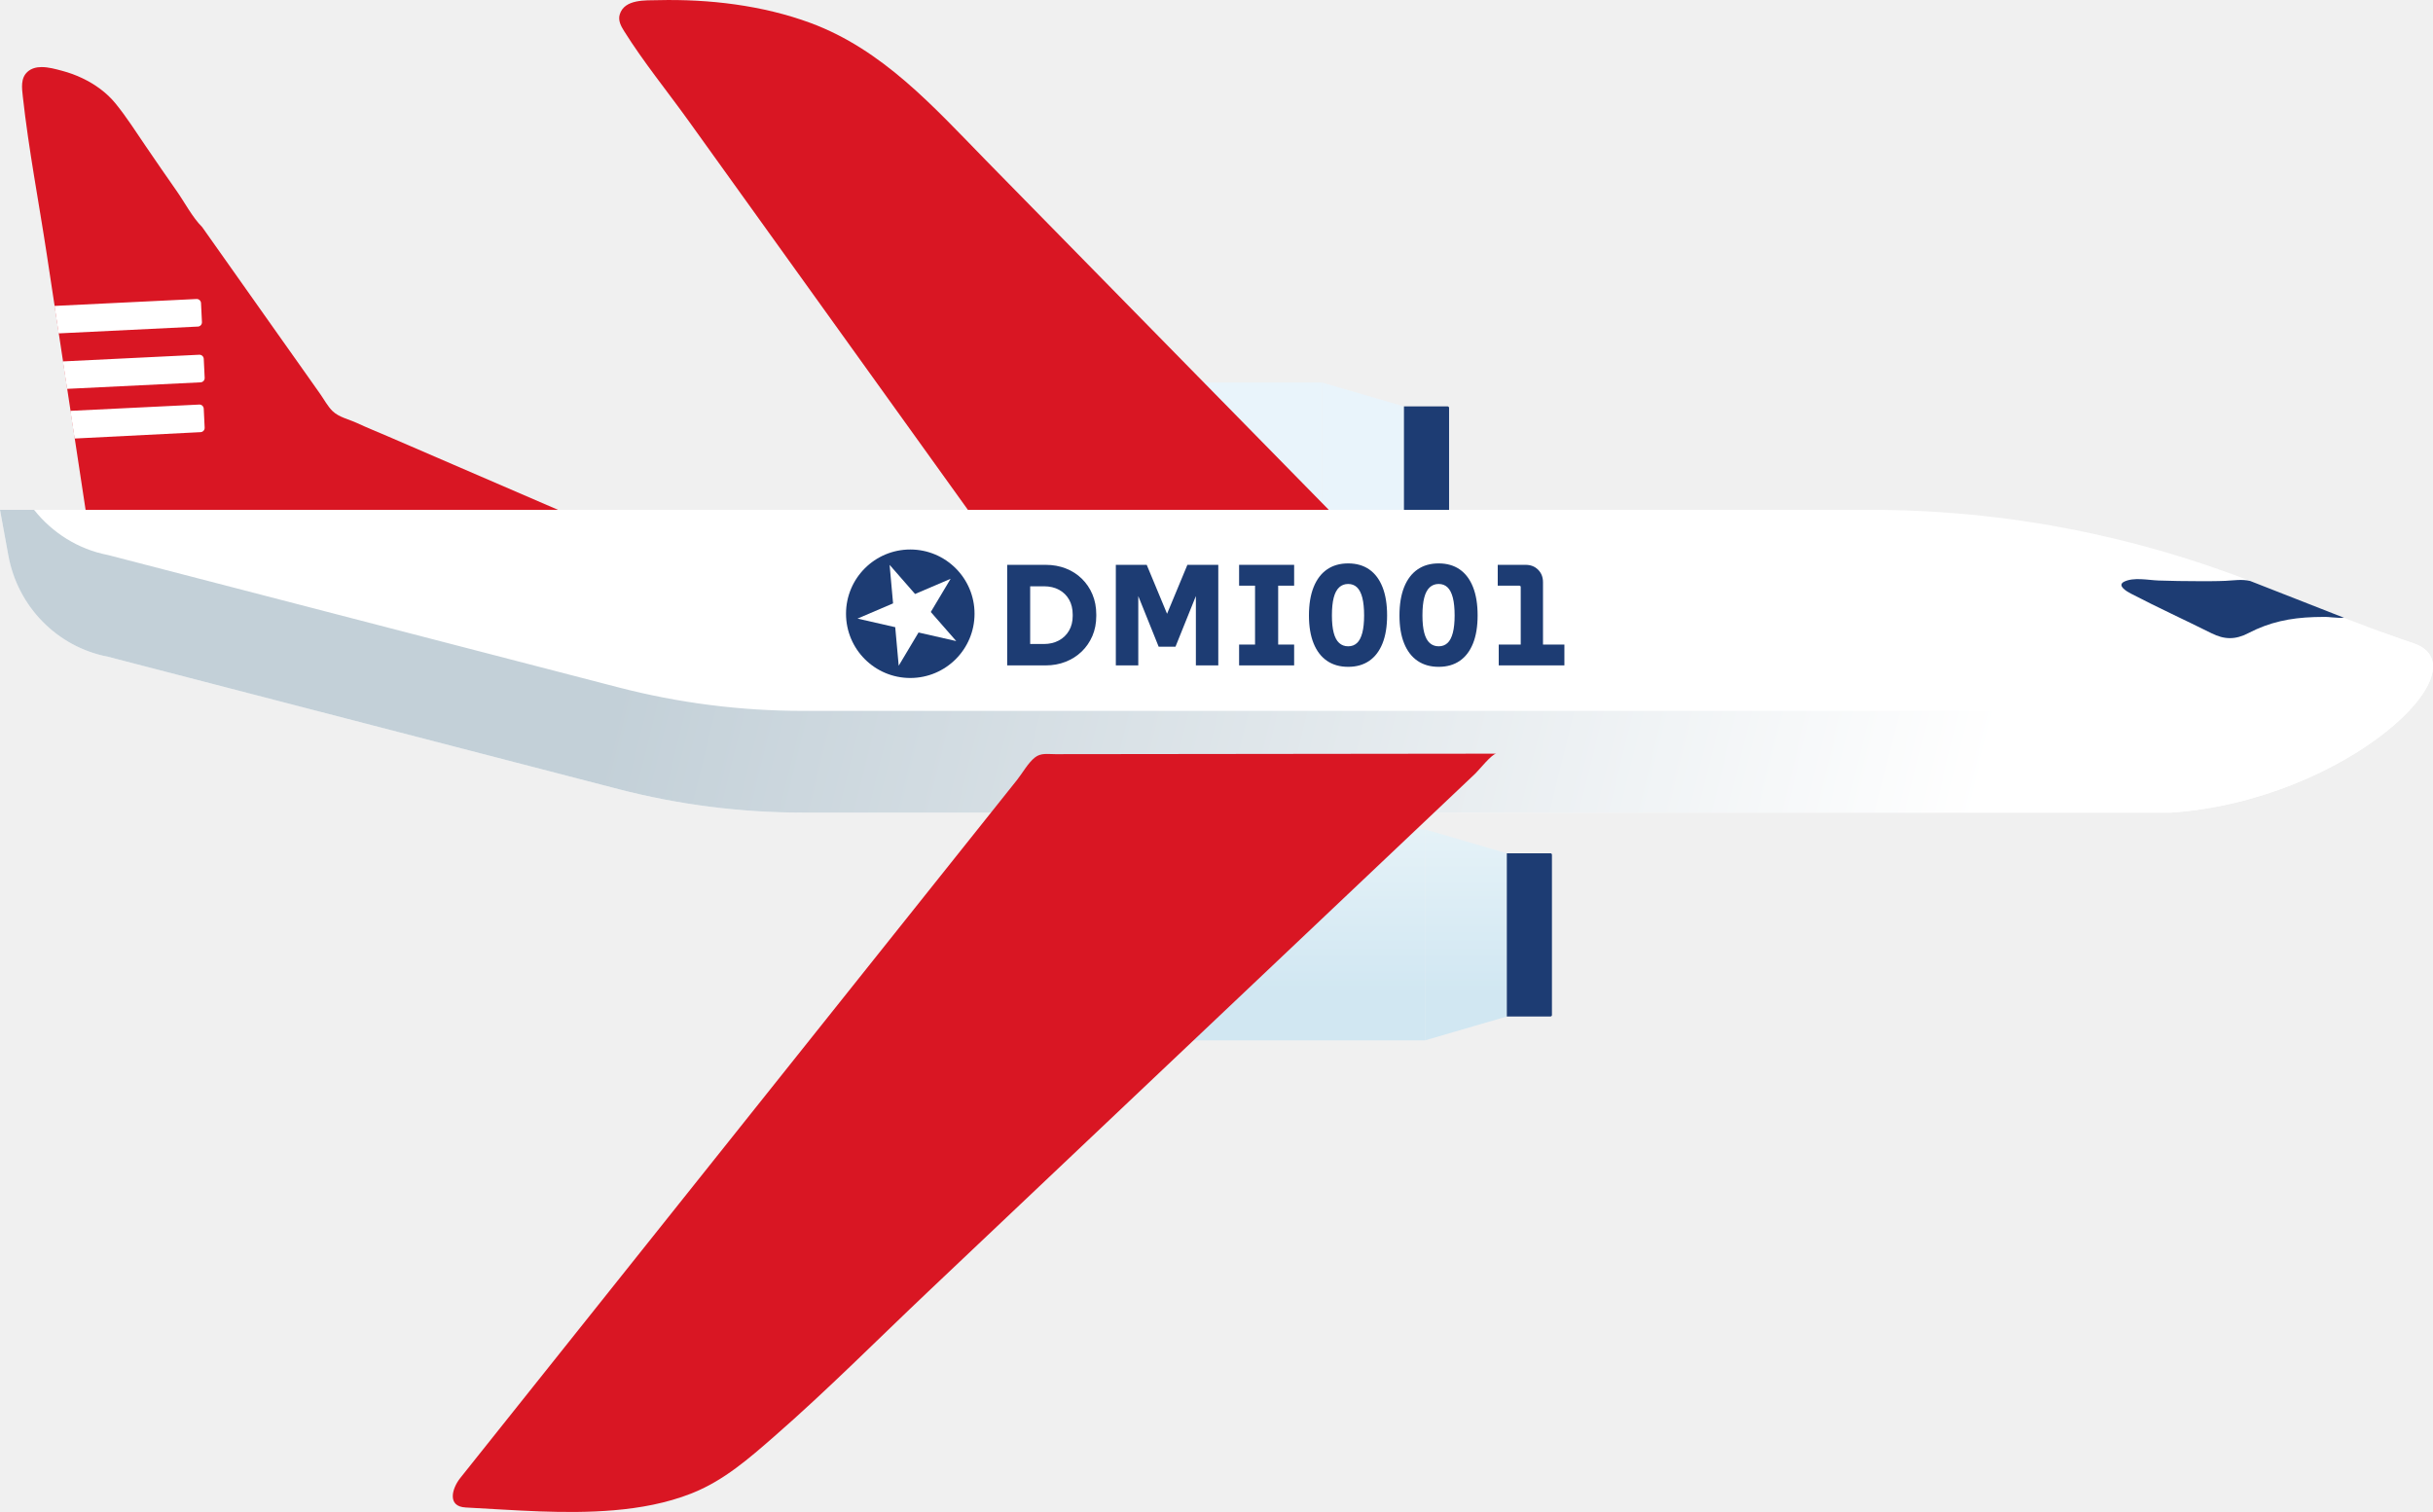
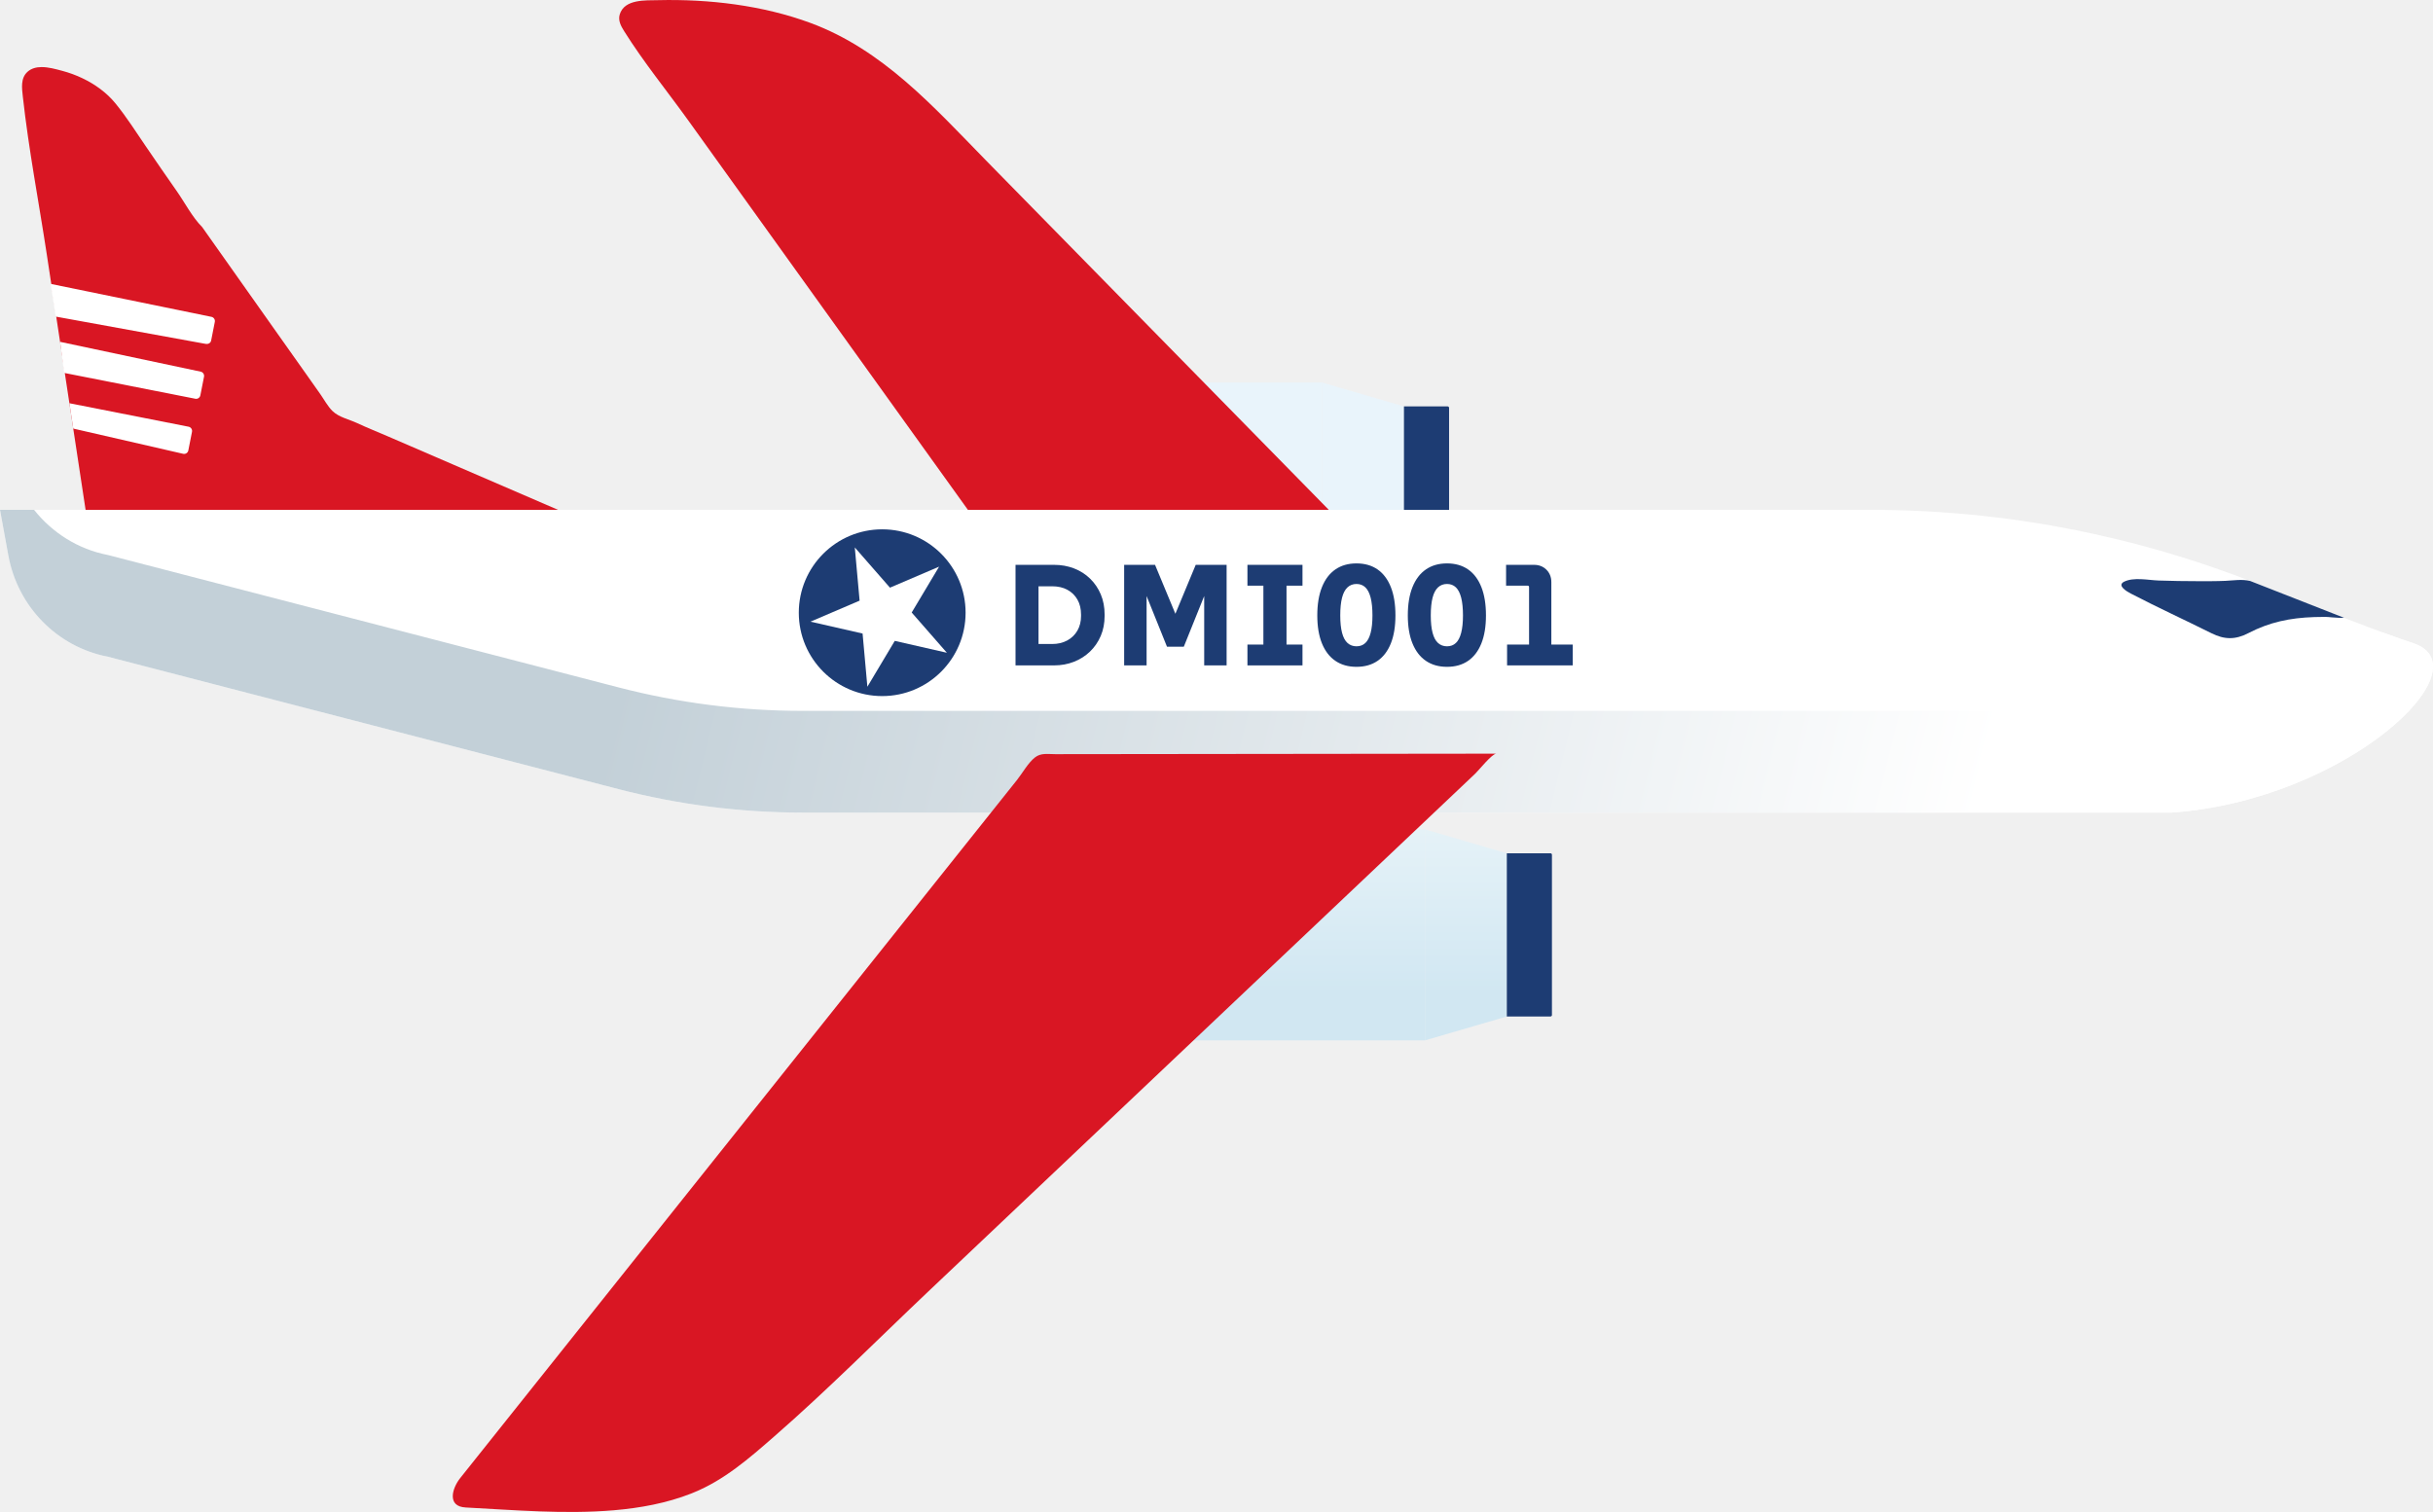
<svg xmlns="http://www.w3.org/2000/svg" xmlns:xlink="http://www.w3.org/1999/xlink" viewBox="0 0 1219.15 757.8">
  <defs>
    <style>
      .cls-1 {
        fill: url(#linear-gradient);
      }

      .cls-1, .cls-2, .cls-3, .cls-4, .cls-5, .cls-6, .cls-7 {
        stroke-width: 0px;
      }

      .cls-8 {
        isolation: isolate;
      }

      .cls-2 {
        fill: #1d3c73;
      }

      .cls-3 {
        fill: #e9f4fb;
      }

      .cls-4 {
        fill: url(#linear-gradient-2);
      }

      .cls-5 {
        fill: #d91623;
      }

      .cls-6 {
        fill: #fff;
      }

      .cls-7 {
        fill: url(#linear-gradient-3);
        mix-blend-mode: multiply;
      }
    </style>
    <linearGradient id="linear-gradient" x1="734.54" y1="407.85" x2="734.54" y2="497.85" gradientUnits="userSpaceOnUse">
      <stop offset="0" stop-color="#e7f3f8" />
      <stop offset="1" stop-color="#d1e7f2" />
    </linearGradient>
    <linearGradient id="linear-gradient-2" x1="632.61" y1="407.85" x2="632.61" y2="497.85" xlink:href="#linear-gradient" />
    <linearGradient id="linear-gradient-3" x1="989.74" y1="414.74" x2="331.77" y2="252.94" gradientUnits="userSpaceOnUse">
      <stop offset="0" stop-color="#fff" />
      <stop offset="1" stop-color="#c3d0d8" />
    </linearGradient>
  </defs>
  <g class="cls-8">
    <g id="Layer_2" data-name="Layer 2">
      <g id="Layer_1-2" data-name="Layer 1">
        <g>
          <g>
            <g>
              <polygon class="cls-1" points="755.05 509.48 714.03 521.45 714.03 415.7 755.05 427.67 755.05 509.48" />
              <polygon class="cls-4" points="621.59 415.7 551.19 521.45 714.03 521.45 714.03 415.7 621.59 415.7" />
              <path class="cls-2" d="M755.78,427.67h21.88v81.81h-21.88c-.4,0-.73-.33-.73-.73v-80.34c0-.4.33-.73.73-.73Z" transform="translate(1532.71 937.15) rotate(180)" />
            </g>
            <g>
              <polygon class="cls-3" points="703.51 285.5 662.49 297.47 662.49 191.73 703.51 203.7 703.51 285.5" />
              <polygon class="cls-3" points="570.05 191.73 499.65 297.47 662.49 297.47 662.49 191.73 570.05 191.73" />
              <path class="cls-2" d="M704.24,203.7h21.88v81.81h-21.88c-.4,0-.73-.33-.73-.73v-80.34c0-.4.33-.73.73-.73Z" transform="translate(1429.63 489.2) rotate(180)" />
            </g>
-             <path class="cls-5" d="M406.14,11.51c36.09,13.35,61.39,41.73,87.6,68.56,1.19,1.22,2.38,2.43,3.57,3.65,32.83,33.47,65.66,66.94,98.49,100.41,31.38,31.99,62.75,63.97,94.13,95.96,19.02,19.39,38.04,38.78,57.07,58.18,1.73,1.76,3.45,3.52,5.18,5.28,0,0-203.98,0-203.98,0-4.83-6.72-9.65-13.44-14.48-20.16-12.36-17.21-24.72-34.42-37.07-51.64-16.72-23.28-33.43-46.57-50.15-69.85-17.9-24.94-35.81-49.88-53.71-74.81-15.92-22.17-31.84-44.34-47.76-66.52-10.68-14.88-22.56-29.43-32.28-44.96-1.56-2.49-3.14-5.32-2.2-8.39,2.36-7.77,12.97-6.99,19.28-7.14,25.21-.6,52.17,2.5,76.34,11.44Z" />
-             <path class="cls-5" d="M313.34,270.09c-9.29-4.01-18.59-8.03-27.88-12.04-19.37-8.36-38.73-16.72-58.1-25.09-10.96-4.73-21.91-9.47-32.87-14.2-5.22-2.25-10.53-4.37-15.69-6.77-3.93-1.83-9.03-2.87-12.19-5.98-2.42-2.38-4.2-5.76-6.15-8.53-2.64-3.75-5.29-7.5-7.94-11.25-5.09-7.19-10.18-14.38-15.27-21.57-11.97-16.93-23.94-33.87-35.91-50.8-5.01-5.01-8.81-12.47-12.91-18.27-5.18-7.34-10.23-14.77-15.31-22.18-4.95-7.23-9.72-14.8-15.26-21.58-4.44-5.44-10.28-9.62-16.59-12.63-3.21-1.53-6.57-2.76-10.01-3.68s-6.98-1.91-10.46-1.9c-2.55,0-5.12.63-7.04,2.39-3.52,3.21-2.78,8.16-2.32,12.41,2.92,26.5,8.04,52.95,12.04,79.31,4.66,30.69,9.32,61.38,13.98,92.06,2.24,14.72,4.47,29.45,6.71,44.17,0,0,269.16,6.13,269.16,6.13Z" />
+             <path class="cls-5" d="M406.14,11.51c36.09,13.35,61.39,41.73,87.6,68.56,1.19,1.22,2.38,2.43,3.57,3.65,32.83,33.47,65.66,66.94,98.49,100.41,31.38,31.99,62.75,63.97,94.13,95.96,19.02,19.39,38.04,38.78,57.07,58.18,1.73,1.76,3.45,3.52,5.18,5.28h-203.98c-4.83-6.72-9.65-13.44-14.48-20.16-12.36-17.21-24.72-34.42-37.07-51.64-16.72-23.28-33.43-46.57-50.15-69.85-17.9-24.94-35.81-49.88-53.71-74.81-15.92-22.17-31.84-44.34-47.76-66.52-10.68-14.88-22.56-29.43-32.28-44.96-1.56-2.49-3.14-5.32-2.2-8.39,2.36-7.77,12.97-6.99,19.28-7.14,25.21-.6,52.17,2.5,76.34,11.44Z" />
+             <path class="cls-5" d="M313.34,270.09c-9.29-4.01-18.59-8.03-27.88-12.04-19.37-8.36-38.73-16.72-58.1-25.09-10.96-4.73-21.91-9.47-32.87-14.2-5.22-2.25-10.53-4.37-15.69-6.77-3.93-1.83-9.03-2.87-12.19-5.98-2.42-2.38-4.2-5.76-6.15-8.53-2.64-3.75-5.29-7.5-7.94-11.25-5.09-7.19-10.18-14.38-15.27-21.57-11.97-16.93-23.94-33.87-35.91-50.8-5.01-5.01-8.81-12.47-12.91-18.27-5.18-7.34-10.23-14.77-15.31-22.18-4.95-7.23-9.72-14.8-15.26-21.58-4.44-5.44-10.28-9.62-16.59-12.63-3.21-1.53-6.57-2.76-10.01-3.68s-6.98-1.91-10.46-1.9c-2.55,0-5.12.63-7.04,2.39-3.52,3.21-2.78,8.16-2.32,12.41,2.92,26.5,8.04,52.95,12.04,79.31,4.66,30.69,9.32,61.38,13.98,92.06,2.24,14.72,4.47,29.45,6.71,44.17l269.16,6.13Z" />
            <path class="cls-6" d="M0,255.53h937.31c66.9,0,133.17,12.85,195.41,37.7,30.93,12.35,61.33,24.17,76.32,29.06,37.15,12.14-33.55,78.91-121.02,84.98H402.12c-31.1,0-62.08-3.95-92.21-11.77l-255.82-66.35c-25.38-4.87-45.2-25.03-49.9-50.76L0,255.53Z" />
            <path class="cls-7" d="M1209.03,322.29c-3.99-1.3-9.13-3.12-15.02-5.28-24.07,18.63-62.99,36.29-106.01,39.28H402.12c-31.1,0-62.08-3.95-92.21-11.77l-255.82-66.35c-14.96-2.87-27.88-11.14-37.02-22.64H0l4.18,22.87c4.7,25.73,24.53,45.89,49.9,50.76l255.82,66.35c30.13,7.81,61.11,11.77,92.21,11.77h685.89c87.47-6.07,158.17-72.84,121.02-84.98Z" />
            <path class="cls-2" d="M1127.57,291.2c-4.03-1.01-8.32-.27-12.4-.08-4.57.21-9.16.17-13.74.17-6.58,0-13.16-.11-19.74-.33-5.29-.18-12.49-1.83-17.41.63-3.66,1.98,1.67,4.98,3.44,5.9,13.29,6.92,26.98,13.18,40.38,19.87,6.55,3.28,11.98,3.35,18.5-.02,10.73-5.56,20.93-7.66,33.05-8.06,1.84-.06,3.67-.09,5.51-.09.97,0,2.06.11,3.14.22,2.6.22,4.66.33,6.28.22,0,0-47.02-18.44-47.02-18.44Z" />
            <path class="cls-5" d="M346.38,748.55c.29-.11.58-.23.88-.35,15.64-6.34,28.01-17.17,40.57-28.13,26.7-23.28,51.74-48.54,77.46-72.9,26.79-25.37,53.58-50.74,80.37-76.11,53.58-50.74,107.16-101.48,160.74-152.22,7.23-6.85,14.47-13.7,21.7-20.55,3.75-3.55,7.5-7.1,11.25-10.66,1.73-1.64,8.28-9.89,10.45-9.89-73.65.08-147.31.17-220.96.25-3.95,0-7.22-.71-10.22,1.63-3.45,2.69-6.26,7.86-9,11.29-5.75,7.22-11.51,14.43-17.26,21.65-11.51,14.43-23.02,28.86-34.53,43.3-23.02,28.86-46.03,57.73-69.05,86.59-46.03,57.73-92.07,115.46-138.1,173.19-6.67,8.37-13.35,16.74-20.02,25.11-4.28,5.37-6.68,14.32,2.68,14.81,24.69,1.28,49.55,3.48,74.25,1.39,13.21-1.12,26.42-3.54,38.79-8.39Z" />
          </g>
          <g>
-             <path class="cls-2" d="M504.69,333.5v-50.4h19.3c3.6,0,6.95.6,10.04,1.8,3.1,1.2,5.78,2.92,8.06,5.15,2.28,2.23,4.06,4.86,5.33,7.88,1.27,3.02,1.91,6.38,1.91,10.08v.72c0,3.65-.65,6.98-1.94,10.01-1.3,3.02-3.1,5.64-5.4,7.85-2.3,2.21-4.99,3.91-8.06,5.11-3.07,1.2-6.38,1.8-9.94,1.8h-19.3ZM516.21,327.6l-4.75-4.82h11.59c2.83,0,5.34-.59,7.52-1.76,2.18-1.18,3.89-2.82,5.11-4.93,1.22-2.11,1.84-4.56,1.84-7.34v-.72c0-2.88-.6-5.38-1.8-7.49-1.2-2.11-2.88-3.76-5.04-4.93-2.16-1.18-4.71-1.76-7.63-1.76h-11.59l4.75-4.82v38.59Z" />
-             <path class="cls-2" d="M559.13,333.5v-50.4h15.48l12.89,31.03h-5.4l12.89-31.03h15.48v50.4h-11.23v-45.14h4.18l-14.4,35.78h-8.42l-14.4-35.78h4.18v45.14h-11.23Z" />
-             <path class="cls-2" d="M620.9,293.54v-10.44h27.58v10.44h-27.58ZM620.9,333.5v-10.44h27.58v10.44h-27.58ZM628.89,329.9v-43.2h11.59v43.2h-11.59Z" />
-             <path class="cls-2" d="M675.55,334.22c-4.13,0-7.66-1-10.58-2.99-2.93-1.99-5.17-4.91-6.73-8.75-1.56-3.84-2.34-8.52-2.34-14.04s.78-10.3,2.34-14.18c1.56-3.89,3.8-6.84,6.73-8.86,2.93-2.02,6.46-3.02,10.58-3.02s7.64,1.01,10.55,3.02c2.9,2.02,5.12,4.97,6.66,8.86,1.54,3.89,2.3,8.62,2.3,14.18s-.77,10.2-2.3,14.04c-1.54,3.84-3.76,6.76-6.66,8.75-2.9,1.99-6.42,2.99-10.55,2.99ZM675.55,323.93c1.78,0,3.25-.55,4.43-1.66,1.18-1.1,2.06-2.81,2.66-5.11.6-2.3.9-5.21.9-8.71s-.3-6.56-.9-8.89c-.6-2.33-1.49-4.06-2.66-5.18-1.18-1.13-2.65-1.69-4.43-1.69s-3.28.56-4.5,1.69c-1.22,1.13-2.14,2.86-2.74,5.18-.6,2.33-.9,5.29-.9,8.89s.3,6.41.9,8.71c.6,2.3,1.51,4.01,2.74,5.11,1.22,1.1,2.72,1.66,4.5,1.66Z" />
-             <path class="cls-2" d="M720.91,334.22c-4.13,0-7.66-1-10.58-2.99-2.93-1.99-5.17-4.91-6.73-8.75-1.56-3.84-2.34-8.52-2.34-14.04s.78-10.3,2.34-14.18c1.56-3.89,3.8-6.84,6.73-8.86,2.93-2.02,6.46-3.02,10.58-3.02s7.64,1.01,10.55,3.02c2.9,2.02,5.12,4.97,6.66,8.86,1.54,3.89,2.3,8.62,2.3,14.18s-.77,10.2-2.3,14.04c-1.54,3.84-3.76,6.76-6.66,8.75-2.9,1.99-6.42,2.99-10.55,2.99ZM720.91,323.93c1.78,0,3.25-.55,4.43-1.66,1.18-1.1,2.06-2.81,2.66-5.11.6-2.3.9-5.21.9-8.71s-.3-6.56-.9-8.89c-.6-2.33-1.49-4.06-2.66-5.18-1.18-1.13-2.65-1.69-4.43-1.69s-3.28.56-4.5,1.69c-1.22,1.13-2.14,2.86-2.74,5.18-.6,2.33-.9,5.29-.9,8.89s.3,6.41.9,8.71c.6,2.3,1.51,4.01,2.74,5.11,1.22,1.1,2.72,1.66,4.5,1.66Z" />
-             <path class="cls-2" d="M762.02,329.47v-35.14c0-.29-.06-.49-.18-.61-.12-.12-.32-.18-.61-.18h-10.73v-10.44h13.97c2.54,0,4.63.82,6.26,2.45,1.63,1.63,2.45,3.72,2.45,6.26v37.66h-11.16ZM751,333.5v-10.44h32.9v10.44h-32.9Z" />
+             <path class="cls-2" d="M508.87,333.5v-50.4h19.3c3.6,0,6.95.6,10.04,1.8,3.1,1.2,5.78,2.92,8.06,5.15,2.28,2.23,4.06,4.86,5.33,7.88,1.27,3.02,1.91,6.38,1.91,10.08v.72c0,3.65-.65,6.98-1.94,10.01-1.3,3.02-3.1,5.64-5.4,7.85-2.3,2.21-4.99,3.91-8.06,5.11-3.07,1.2-6.38,1.8-9.94,1.8h-19.3ZM520.39,327.6l-4.75-4.82h11.59c2.83,0,5.34-.59,7.52-1.76,2.18-1.18,3.89-2.82,5.11-4.93,1.22-2.11,1.84-4.56,1.84-7.34v-.72c0-2.88-.6-5.38-1.8-7.49-1.2-2.11-2.88-3.76-5.04-4.93-2.16-1.18-4.71-1.76-7.63-1.76h-11.59l4.75-4.82v38.59Z" />
+             <path class="cls-2" d="M563.3,333.5v-50.4h15.48l12.89,31.03h-5.4l12.89-31.03h15.48v50.4h-11.23v-45.14h4.18l-14.4,35.78h-8.42l-14.4-35.78h4.18v45.14h-11.23Z" />
+             <path class="cls-2" d="M625.08,293.54v-10.44h27.58v10.44h-27.58ZM625.08,333.5v-10.44h27.58v10.44h-27.58ZM633.07,329.9v-43.2h11.59v43.2h-11.59Z" />
+             <path class="cls-2" d="M679.73,334.22c-4.13,0-7.66-1-10.58-2.99-2.93-1.99-5.17-4.91-6.73-8.75-1.56-3.84-2.34-8.52-2.34-14.04s.78-10.3,2.34-14.18c1.56-3.89,3.8-6.84,6.73-8.86,2.93-2.02,6.46-3.02,10.58-3.02s7.64,1.01,10.55,3.02c2.9,2.02,5.12,4.97,6.66,8.86,1.54,3.89,2.3,8.62,2.3,14.18s-.77,10.2-2.3,14.04c-1.54,3.84-3.76,6.76-6.66,8.75-2.9,1.99-6.42,2.99-10.55,2.99ZM679.73,323.93c1.78,0,3.25-.55,4.43-1.66,1.18-1.1,2.06-2.81,2.66-5.11.6-2.3.9-5.21.9-8.71s-.3-6.56-.9-8.89c-.6-2.33-1.49-4.06-2.66-5.18-1.18-1.13-2.65-1.69-4.43-1.69s-3.28.56-4.5,1.69c-1.22,1.13-2.14,2.86-2.74,5.18-.6,2.33-.9,5.29-.9,8.89s.3,6.41.9,8.71c.6,2.3,1.51,4.01,2.74,5.11,1.22,1.1,2.72,1.66,4.5,1.66Z" />
+             <path class="cls-2" d="M725.09,334.22c-4.13,0-7.66-1-10.58-2.99-2.93-1.99-5.17-4.91-6.73-8.75-1.56-3.84-2.34-8.52-2.34-14.04s.78-10.3,2.34-14.18c1.56-3.89,3.8-6.84,6.73-8.86,2.93-2.02,6.46-3.02,10.58-3.02s7.64,1.01,10.55,3.02c2.9,2.02,5.12,4.97,6.66,8.86,1.54,3.89,2.3,8.62,2.3,14.18s-.77,10.2-2.3,14.04c-1.54,3.84-3.76,6.76-6.66,8.75-2.9,1.99-6.42,2.99-10.55,2.99ZM725.09,323.93c1.78,0,3.25-.55,4.43-1.66,1.18-1.1,2.06-2.81,2.66-5.11.6-2.3.9-5.21.9-8.71s-.3-6.56-.9-8.89c-.6-2.33-1.49-4.06-2.66-5.18-1.18-1.13-2.65-1.69-4.43-1.69s-3.28.56-4.5,1.69c-1.22,1.13-2.14,2.86-2.74,5.18-.6,2.33-.9,5.29-.9,8.89s.3,6.41.9,8.71c.6,2.3,1.51,4.01,2.74,5.11,1.22,1.1,2.72,1.66,4.5,1.66Z" />
+             <path class="cls-2" d="M766.2,329.47v-35.14c0-.29-.06-.49-.18-.61-.12-.12-.32-.18-.61-.18h-10.73v-10.44h13.97c2.54,0,4.63.82,6.26,2.45,1.63,1.63,2.45,3.72,2.45,6.26v37.66h-11.16ZM755.18,333.5v-10.44h32.9v10.44h-32.9Z" />
          </g>
-           <path class="cls-6" d="M99.13,163.68l-69.74,3.41-2.09-13.76,71.16-3.47c1.19-.06,2.21.86,2.27,2.05l.46,9.52c.06,1.19-.86,2.21-2.06,2.26Z" />
-           <path class="cls-6" d="M100.5,191.63l-66.9,3.27-2.09-13.76,68.32-3.34c1.19-.06,2.21.86,2.27,2.05l.46,9.52c.06,1.19-.86,2.21-2.06,2.26Z" />
-           <path class="cls-6" d="M100.5,216.6l-63.12,3.19-2.11-13.87,64.55-3.15c1.19-.06,2.21.86,2.27,2.05l.46,9.52c.06,1.19-.86,2.21-2.06,2.26Z" />
-           <circle class="cls-2" cx="456.13" cy="307.61" r="32.2" />
-           <polygon class="cls-6" points="445.77 283.11 458.53 297.71 476.35 290.09 466.41 306.73 479.17 321.32 460.27 317.01 450.33 333.66 448.59 314.35 429.69 310.04 447.51 302.42 445.77 283.11" />
+           <path class="cls-6" d="M102.95,172.33l-75.06-13.66-2.52-16.39,80.57,16.52c1.17.23,1.94,1.37,1.7,2.54l-1.84,9.35c-.23,1.17-1.37,1.93-2.85,1.64Z" />
+           <path class="cls-6" d="M97.85,199.85l-65.72-12.95-2.02-15.57,70.41,14.94c1.17.23,1.94,1.37,1.71,2.54l-1.84,9.35c-.23,1.17-1.37,1.93-2.54,1.7Z" />
+           <path class="cls-6" d="M91.83,227.46l-55.12-12.66-1.93-12.7,59.72,11.77c1.17.23,1.94,1.37,1.71,2.54l-1.84,9.35c-.23,1.17-1.37,1.93-2.54,1.7Z" />
+           <g>
+             <circle class="cls-2" cx="442.06" cy="307.09" r="41.79" />
+             <polygon class="cls-6" points="428.33 274.38 445.95 294.54 470.57 284.01 456.84 307 474.47 327.16 448.36 321.21 434.63 344.2 432.23 317.53 406.12 311.58 430.74 301.05 428.33 274.38" />
+           </g>
        </g>
      </g>
    </g>
  </g>
</svg>
